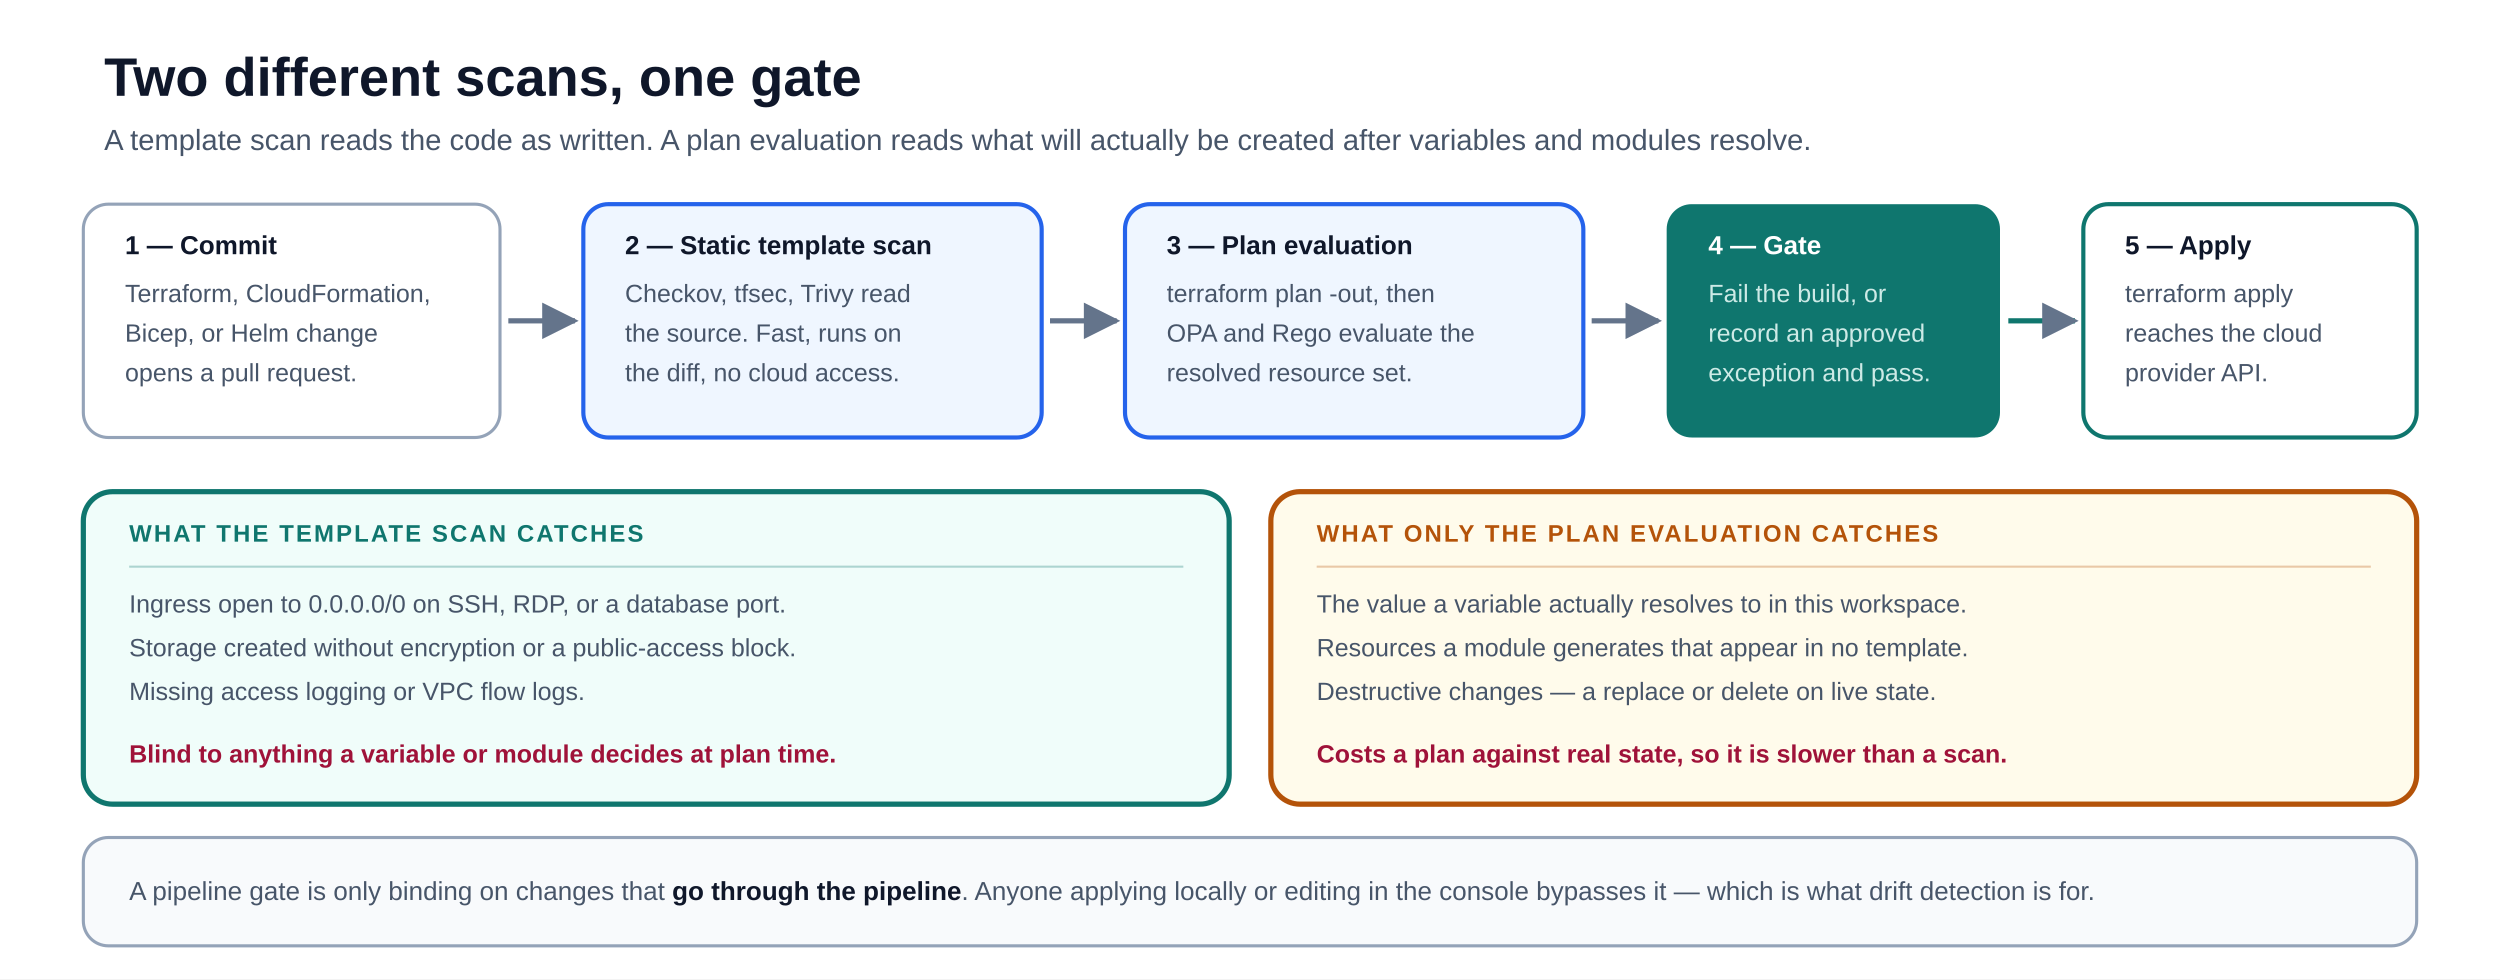
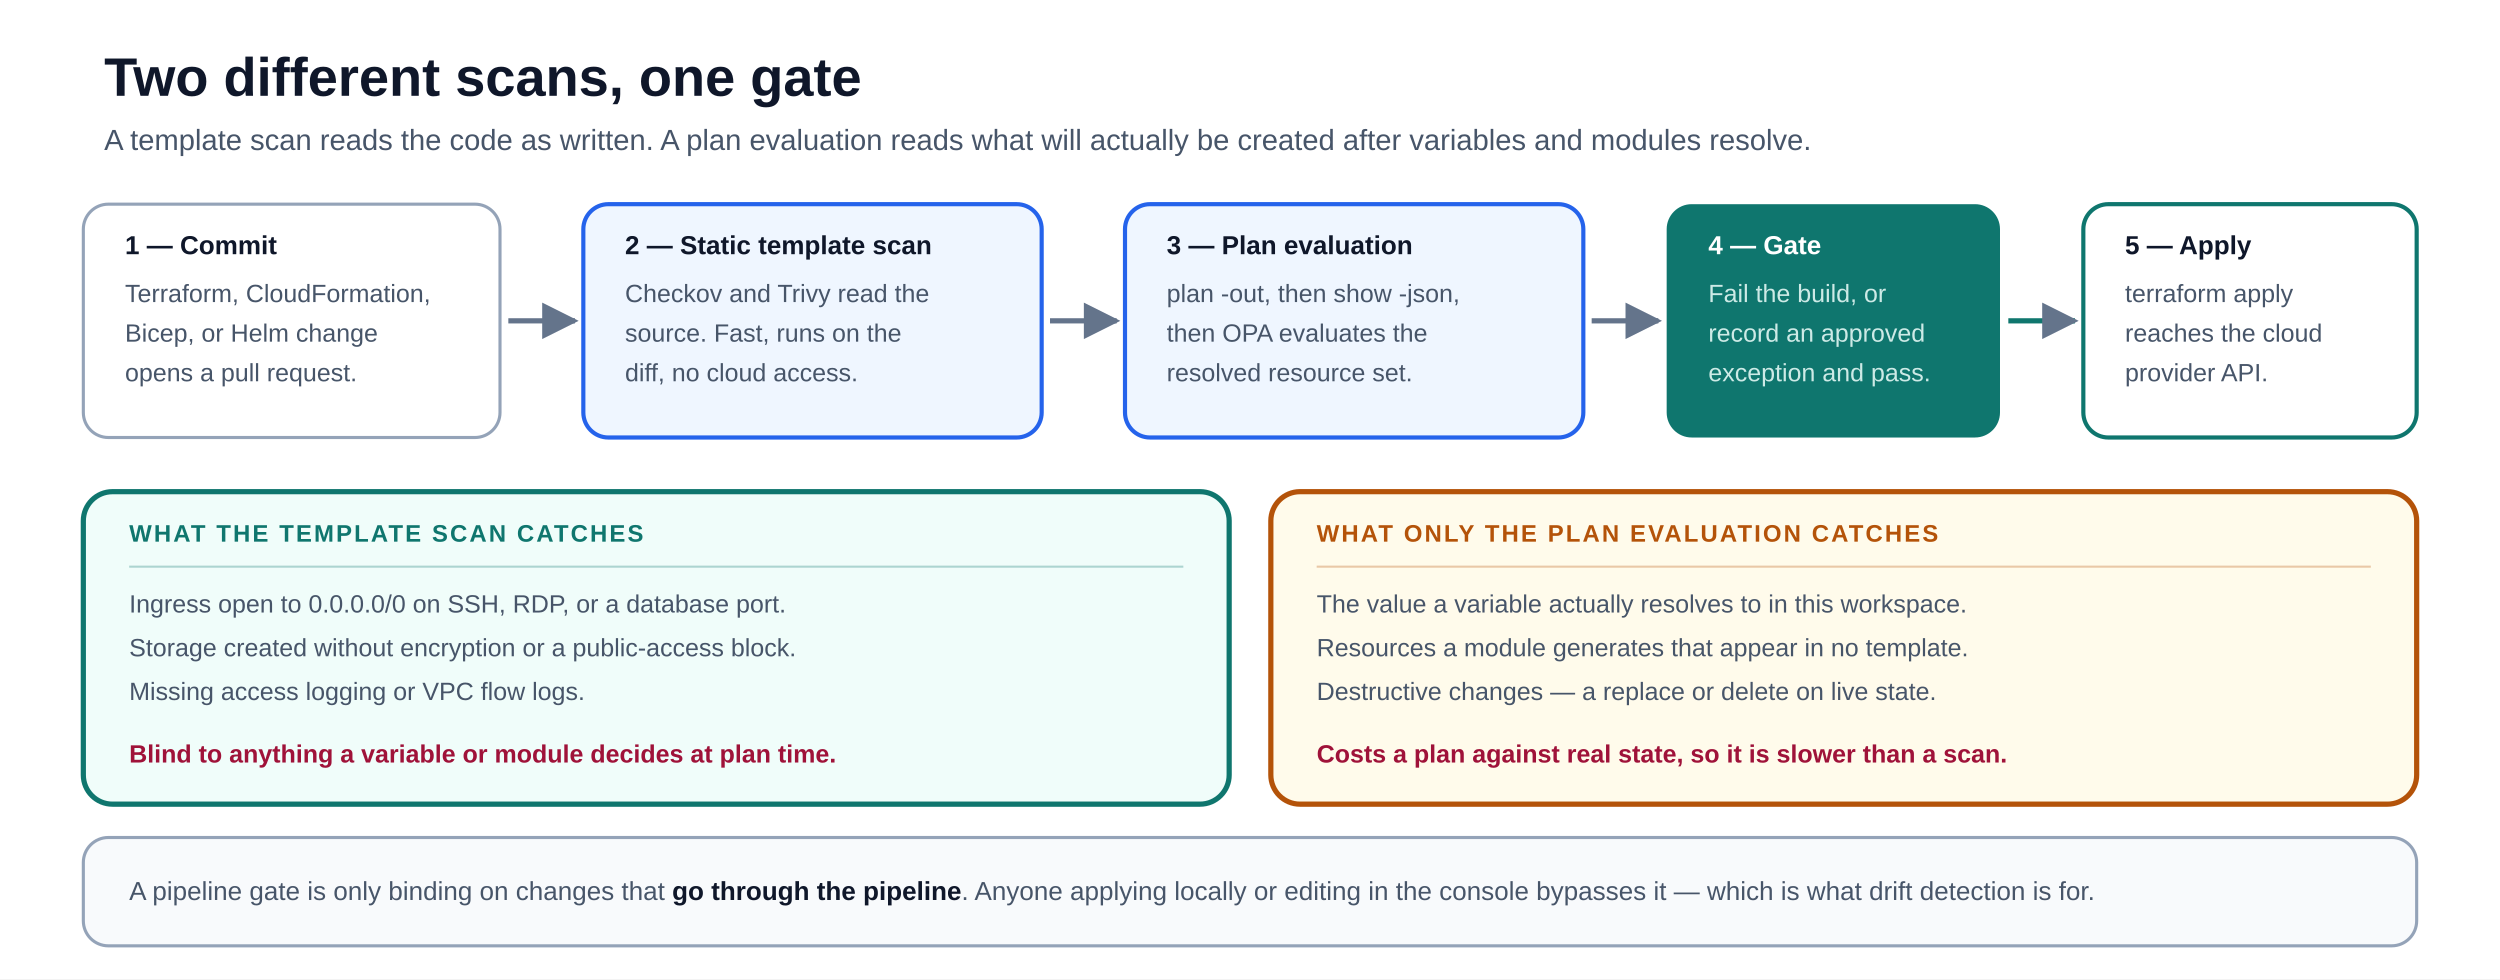
<svg xmlns="http://www.w3.org/2000/svg" viewBox="0 0 1200 470" font-family="-apple-system, BlinkMacSystemFont, 'Segoe UI', Arial, sans-serif" role="img" aria-labelledby="iacp-title iacp-desc">
  <rect width="1200" height="470" fill="#ffffff" />
  <defs>
    <marker id="iacArrow" viewBox="0 0 10 10" refX="9" refY="5" markerWidth="7" markerHeight="7" orient="auto-start-reverse">
      <path d="M0 0 L10 5 L0 10 z" fill="#64748b" />
-     </marker>
-     <marker id="iacRed" viewBox="0 0 10 10" refX="9" refY="5" markerWidth="7" markerHeight="7" orient="auto-start-reverse">
-       <path d="M0 0 L10 5 L0 10 z" fill="#b91c1c" />
    </marker>
  </defs>
  <text x="50" y="46" font-size="26" font-weight="850" fill="#0f172a">Two different scans, one gate</text>
  <text x="50" y="72" font-size="14" fill="#475569">A template scan reads the code as written. A plan evaluation reads what will actually be created after variables and modules resolve.</text>
  <rect x="40" y="98" width="200" height="112" rx="12" fill="#ffffff" stroke="#94a3b8" stroke-width="1.5" />
  <text x="60" y="122" font-size="12.5" font-weight="800" fill="#0f172a">1 — Commit</text>
  <text x="60" y="145" font-size="12" fill="#475569">Terraform, CloudFormation,</text>
  <text x="60" y="164" font-size="12" fill="#475569">Bicep, or Helm change</text>
  <text x="60" y="183" font-size="12" fill="#475569">opens a pull request.</text>
  <rect x="280" y="98" width="220" height="112" rx="12" fill="#eff6ff" stroke="#2563eb" stroke-width="2" />
  <text x="300" y="122" font-size="12.5" font-weight="800" fill="#0f172a">2 — Static template scan</text>
-   <text x="300" y="145" font-size="12" fill="#475569">Checkov, tfsec, Trivy read</text>
-   <text x="300" y="164" font-size="12" fill="#475569">the source. Fast, runs on</text>
-   <text x="300" y="183" font-size="12" fill="#475569">the diff, no cloud access.</text>
+   <text x="300" y="145" font-size="12" fill="#475569">Checkov and Trivy read the</text>
+   <text x="300" y="164" font-size="12" fill="#475569">source. Fast, runs on the</text>
+   <text x="300" y="183" font-size="12" fill="#475569">diff, no cloud access.</text>
  <rect x="540" y="98" width="220" height="112" rx="12" fill="#eff6ff" stroke="#2563eb" stroke-width="2" />
  <text x="560" y="122" font-size="12.5" font-weight="800" fill="#0f172a">3 — Plan evaluation</text>
-   <text x="560" y="145" font-size="12" fill="#475569">terraform plan -out, then</text>
-   <text x="560" y="164" font-size="12" fill="#475569">OPA and Rego evaluate the</text>
+   <text x="560" y="145" font-size="12" fill="#475569">plan -out, then show -json,</text>
+   <text x="560" y="164" font-size="12" fill="#475569">then OPA evaluates the</text>
  <text x="560" y="183" font-size="12" fill="#475569">resolved resource set.</text>
  <rect x="800" y="98" width="160" height="112" rx="12" fill="#0f766e" />
  <text x="820" y="122" font-size="12.5" font-weight="800" fill="#ffffff">4 — Gate</text>
  <text x="820" y="145" font-size="12" fill="#cdeae6">Fail the build, or</text>
  <text x="820" y="164" font-size="12" fill="#cdeae6">record an approved</text>
  <text x="820" y="183" font-size="12" fill="#cdeae6">exception and pass.</text>
  <rect x="1000" y="98" width="160" height="112" rx="12" fill="#ffffff" stroke="#0f766e" stroke-width="2" />
  <text x="1020" y="122" font-size="12.5" font-weight="800" fill="#0f172a">5 — Apply</text>
  <text x="1020" y="145" font-size="12" fill="#475569">terraform apply</text>
  <text x="1020" y="164" font-size="12" fill="#475569">reaches the cloud</text>
  <text x="1020" y="183" font-size="12" fill="#475569">provider API.</text>
  <path d="M244 154 L276 154" stroke="#64748b" stroke-width="2.5" fill="none" marker-end="url(#iacArrow)" />
  <path d="M504 154 L536 154" stroke="#64748b" stroke-width="2.5" fill="none" marker-end="url(#iacArrow)" />
  <path d="M764 154 L796 154" stroke="#64748b" stroke-width="2.5" fill="none" marker-end="url(#iacArrow)" />
  <path d="M964 154 L996 154" stroke="#0f766e" stroke-width="2.5" fill="none" marker-end="url(#iacArrow)" />
  <rect x="40" y="236" width="550" height="150" rx="14" fill="#f0fdfa" stroke="#0f766e" stroke-width="2.5" />
  <text x="62" y="260" font-size="11.5" font-weight="900" letter-spacing="1" fill="#0f766e">WHAT THE TEMPLATE SCAN CATCHES</text>
  <line x1="62" y1="272" x2="568" y2="272" stroke="#0f766e" stroke-opacity="0.3" stroke-width="1" />
  <text x="62" y="294" font-size="12" fill="#475569">Ingress open to 0.0.0.0/0 on SSH, RDP, or a database port.</text>
  <text x="62" y="315" font-size="12" fill="#475569">Storage created without encryption or a public-access block.</text>
  <text x="62" y="336" font-size="12" fill="#475569">Missing access logging or VPC flow logs.</text>
  <text x="62" y="366" font-size="12" font-weight="700" fill="#9f1239">Blind to anything a variable or module decides at plan time.</text>
  <rect x="610" y="236" width="550" height="150" rx="14" fill="#fffbeb" stroke="#b45309" stroke-width="2.5" />
  <text x="632" y="260" font-size="11.5" font-weight="900" letter-spacing="1" fill="#b45309">WHAT ONLY THE PLAN EVALUATION CATCHES</text>
  <line x1="632" y1="272" x2="1138" y2="272" stroke="#b45309" stroke-opacity="0.3" stroke-width="1" />
  <text x="632" y="294" font-size="12" fill="#475569">The value a variable actually resolves to in this workspace.</text>
  <text x="632" y="315" font-size="12" fill="#475569">Resources a module generates that appear in no template.</text>
  <text x="632" y="336" font-size="12" fill="#475569">Destructive changes — a replace or delete on live state.</text>
  <text x="632" y="366" font-size="12" font-weight="700" fill="#9f1239">Costs a plan against real state, so it is slower than a scan.</text>
  <rect x="40" y="402" width="1120" height="52" rx="12" fill="#f8fafc" stroke="#94a3b8" stroke-width="1.5" />
  <text x="62" y="432" font-size="12.5" fill="#475569">A pipeline gate is only binding on changes that <tspan font-weight="700" fill="#0f172a">go through the pipeline</tspan>. Anyone applying locally or editing in the console bypasses it — which is what drift detection is for.</text>
</svg>
